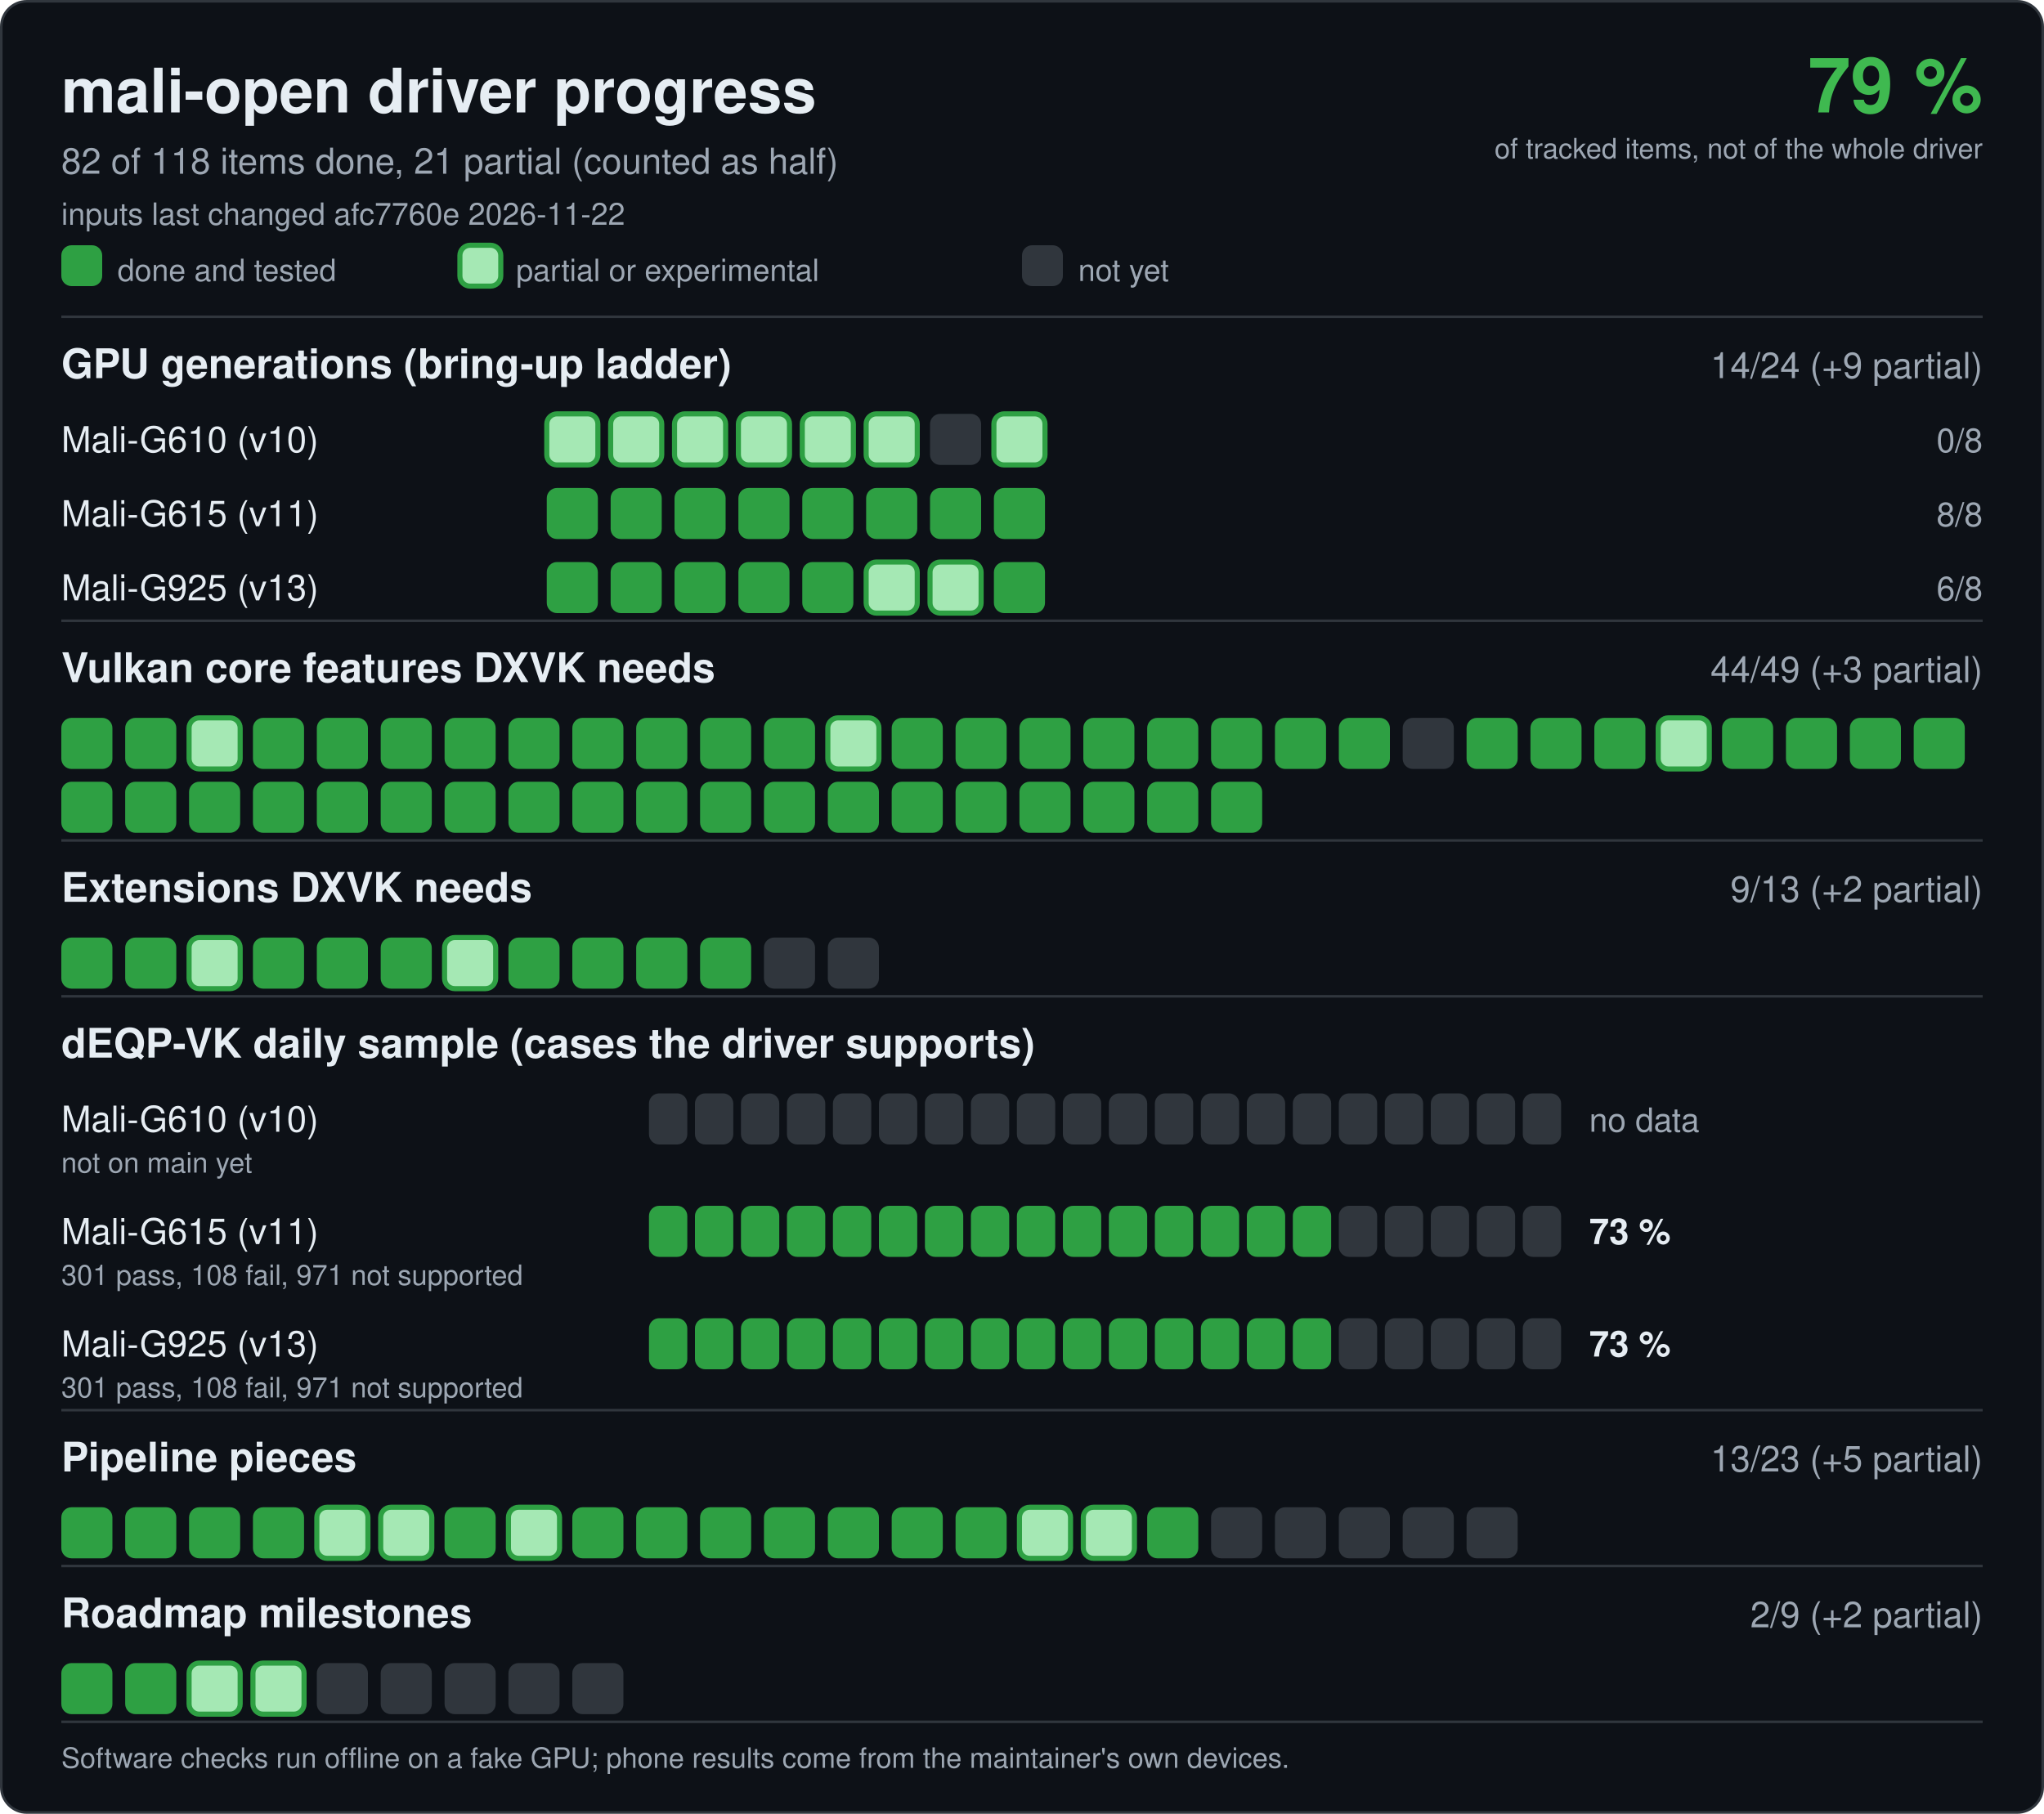
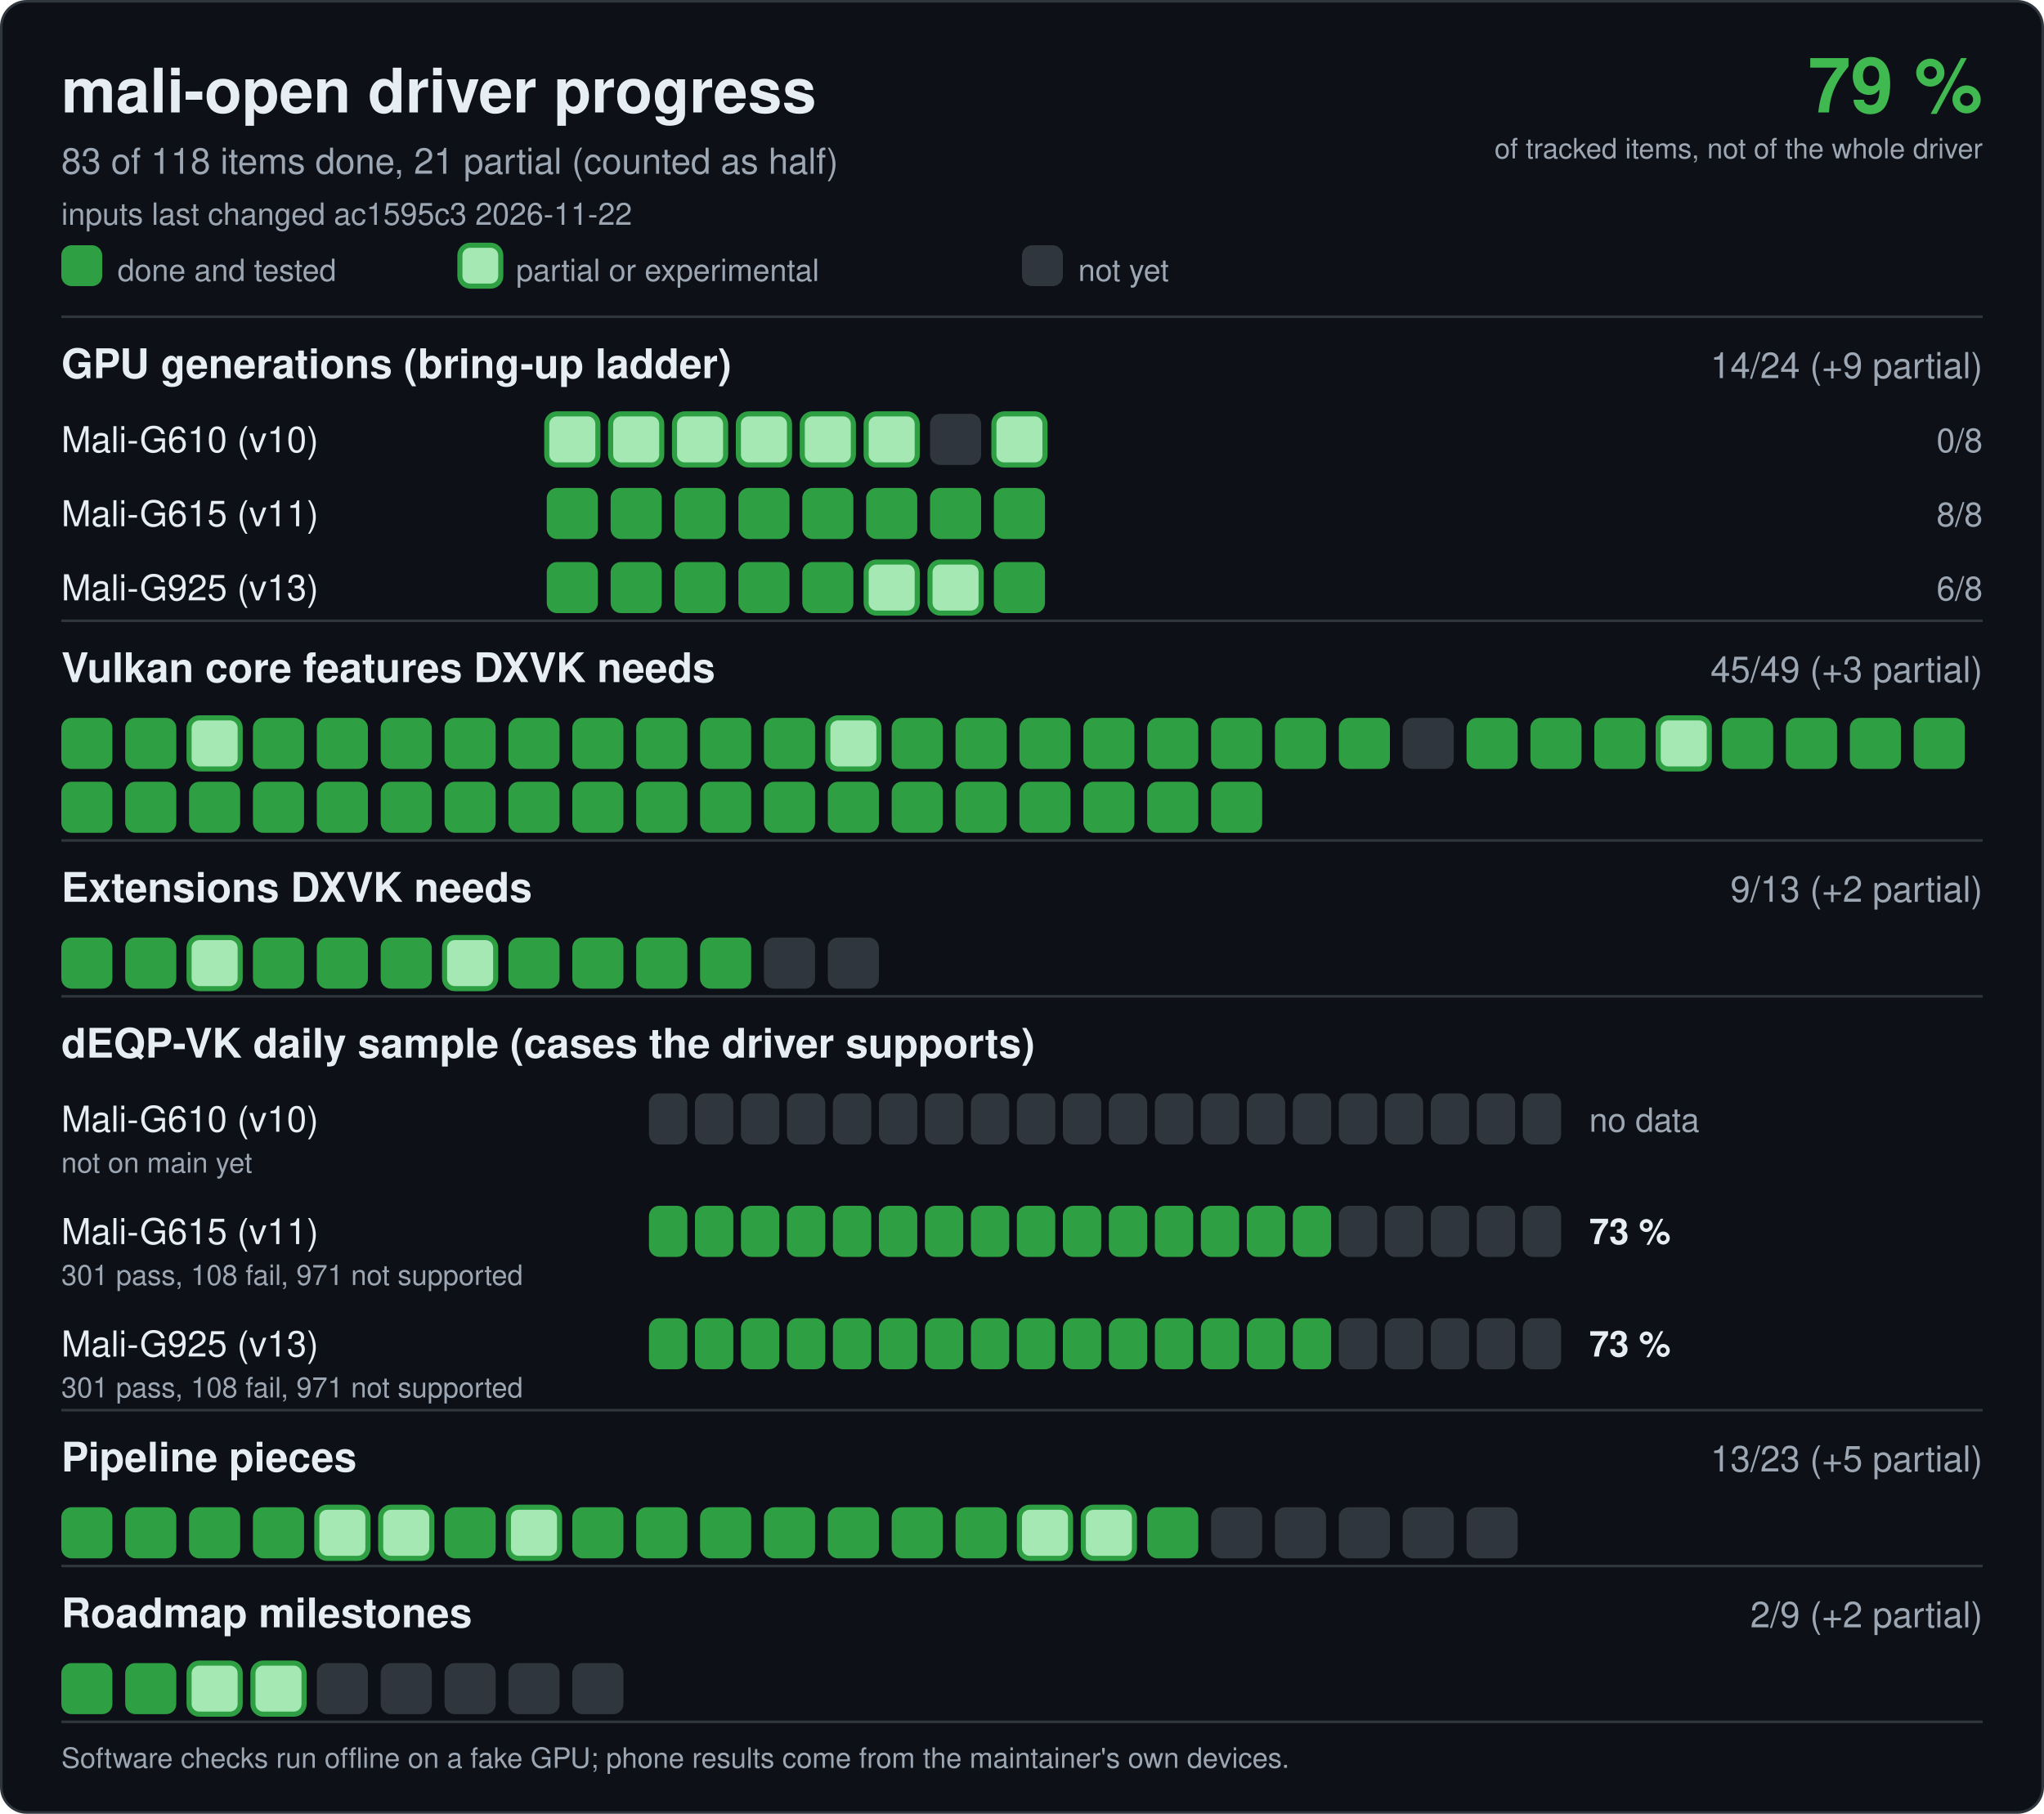
<svg xmlns="http://www.w3.org/2000/svg" width="800" height="710" viewBox="0 0 800 710" font-family="-apple-system,BlinkMacSystemFont,'Segoe UI',Helvetica,Arial,sans-serif" role="img" aria-labelledby="t d">
  <rect x="0.5" y="0.5" width="799" height="709" rx="10" fill="#0d1117" stroke="#30363d" />
  <text x="24" y="44" font-size="24" fill="#e6edf3" font-weight="bold" text-anchor="start">mali-open driver progress</text>
  <text x="776" y="44" font-size="30" fill="#3fb950" font-weight="bold" text-anchor="end">79 %</text>
  <text x="776" y="62" font-size="11" fill="#9da7b3" font-weight="normal" text-anchor="end">of tracked items, not of the whole driver</text>
-   <text x="24" y="68" font-size="14" fill="#9da7b3" font-weight="normal" text-anchor="start">82 of 118 items done, 21 partial (counted as half)</text>
-   <text x="24" y="88" font-size="12" fill="#9da7b3">inputs last changed afc7760e 2026-11-22</text>
+   <text x="24" y="68" font-size="14" fill="#9da7b3" font-weight="normal" text-anchor="start">83 of 118 items done, 21 partial (counted as half)</text>
+   <text x="24" y="88" font-size="12" fill="#9da7b3">inputs last changed ac1595c3 2026-11-22</text>
  <rect x="24" y="96" width="16" height="16" rx="4" fill="#2ea043" />
  <text x="46" y="110" font-size="12" fill="#9da7b3" font-weight="normal" text-anchor="start">done and tested</text>
  <rect x="180" y="96" width="16" height="16" rx="4" fill="#a5e8b4" stroke="#2ea043" stroke-width="2" />
  <text x="202" y="110" font-size="12" fill="#9da7b3" font-weight="normal" text-anchor="start">partial or experimental</text>
  <rect x="400" y="96" width="16" height="16" rx="4" fill="#30363d" />
  <text x="422" y="110" font-size="12" fill="#9da7b3" font-weight="normal" text-anchor="start">not yet</text>
  <line x1="24" y1="124" x2="776" y2="124" stroke="#30363d" />
  <text x="24" y="148" font-size="16" fill="#e6edf3" font-weight="bold" text-anchor="start">GPU generations (bring-up ladder)</text>
  <text x="776" y="148" font-size="14" fill="#9da7b3" font-weight="normal" text-anchor="end">14/24 (+9 partial)</text>
  <text x="24" y="177" font-size="14" fill="#e6edf3" font-weight="normal" text-anchor="start">Mali-G610 (v10)</text>
  <rect x="214" y="162" width="20" height="20" rx="4" fill="#a5e8b4" stroke="#2ea043" stroke-width="2" />
  <rect x="239" y="162" width="20" height="20" rx="4" fill="#a5e8b4" stroke="#2ea043" stroke-width="2" />
  <rect x="264" y="162" width="20" height="20" rx="4" fill="#a5e8b4" stroke="#2ea043" stroke-width="2" />
  <rect x="289" y="162" width="20" height="20" rx="4" fill="#a5e8b4" stroke="#2ea043" stroke-width="2" />
  <rect x="314" y="162" width="20" height="20" rx="4" fill="#a5e8b4" stroke="#2ea043" stroke-width="2" />
  <rect x="339" y="162" width="20" height="20" rx="4" fill="#a5e8b4" stroke="#2ea043" stroke-width="2" />
  <rect x="364" y="162" width="20" height="20" rx="4" fill="#30363d" />
  <rect x="389" y="162" width="20" height="20" rx="4" fill="#a5e8b4" stroke="#2ea043" stroke-width="2" />
  <text x="776" y="177" font-size="13" fill="#9da7b3" font-weight="normal" text-anchor="end">0/8</text>
  <text x="24" y="206" font-size="14" fill="#e6edf3" font-weight="normal" text-anchor="start">Mali-G615 (v11)</text>
  <rect x="214" y="191" width="20" height="20" rx="4" fill="#2ea043" />
  <rect x="239" y="191" width="20" height="20" rx="4" fill="#2ea043" />
  <rect x="264" y="191" width="20" height="20" rx="4" fill="#2ea043" />
  <rect x="289" y="191" width="20" height="20" rx="4" fill="#2ea043" />
  <rect x="314" y="191" width="20" height="20" rx="4" fill="#2ea043" />
  <rect x="339" y="191" width="20" height="20" rx="4" fill="#2ea043" />
  <rect x="364" y="191" width="20" height="20" rx="4" fill="#2ea043" />
  <rect x="389" y="191" width="20" height="20" rx="4" fill="#2ea043" />
  <text x="776" y="206" font-size="13" fill="#9da7b3" font-weight="normal" text-anchor="end">8/8</text>
  <text x="24" y="235" font-size="14" fill="#e6edf3" font-weight="normal" text-anchor="start">Mali-G925 (v13)</text>
  <rect x="214" y="220" width="20" height="20" rx="4" fill="#2ea043" />
  <rect x="239" y="220" width="20" height="20" rx="4" fill="#2ea043" />
  <rect x="264" y="220" width="20" height="20" rx="4" fill="#2ea043" />
  <rect x="289" y="220" width="20" height="20" rx="4" fill="#2ea043" />
  <rect x="314" y="220" width="20" height="20" rx="4" fill="#2ea043" />
  <rect x="339" y="220" width="20" height="20" rx="4" fill="#a5e8b4" stroke="#2ea043" stroke-width="2" />
  <rect x="364" y="220" width="20" height="20" rx="4" fill="#a5e8b4" stroke="#2ea043" stroke-width="2" />
  <rect x="389" y="220" width="20" height="20" rx="4" fill="#2ea043" />
  <text x="776" y="235" font-size="13" fill="#9da7b3" font-weight="normal" text-anchor="end">6/8</text>
  <line x1="24" y1="243" x2="776" y2="243" stroke="#30363d" />
  <text x="24" y="267" font-size="16" fill="#e6edf3" font-weight="bold" text-anchor="start">Vulkan core features DXVK needs</text>
-   <text x="776" y="267" font-size="14" fill="#9da7b3" font-weight="normal" text-anchor="end">44/49 (+3 partial)</text>
+   <text x="776" y="267" font-size="14" fill="#9da7b3" font-weight="normal" text-anchor="end">45/49 (+3 partial)</text>
  <rect x="24" y="281" width="20" height="20" rx="4" fill="#2ea043" />
  <rect x="49" y="281" width="20" height="20" rx="4" fill="#2ea043" />
  <rect x="74" y="281" width="20" height="20" rx="4" fill="#a5e8b4" stroke="#2ea043" stroke-width="2" />
  <rect x="99" y="281" width="20" height="20" rx="4" fill="#2ea043" />
  <rect x="124" y="281" width="20" height="20" rx="4" fill="#2ea043" />
  <rect x="149" y="281" width="20" height="20" rx="4" fill="#2ea043" />
  <rect x="174" y="281" width="20" height="20" rx="4" fill="#2ea043" />
  <rect x="199" y="281" width="20" height="20" rx="4" fill="#2ea043" />
  <rect x="224" y="281" width="20" height="20" rx="4" fill="#2ea043" />
  <rect x="249" y="281" width="20" height="20" rx="4" fill="#2ea043" />
  <rect x="274" y="281" width="20" height="20" rx="4" fill="#2ea043" />
  <rect x="299" y="281" width="20" height="20" rx="4" fill="#2ea043" />
  <rect x="324" y="281" width="20" height="20" rx="4" fill="#a5e8b4" stroke="#2ea043" stroke-width="2" />
  <rect x="349" y="281" width="20" height="20" rx="4" fill="#2ea043" />
  <rect x="374" y="281" width="20" height="20" rx="4" fill="#2ea043" />
  <rect x="399" y="281" width="20" height="20" rx="4" fill="#2ea043" />
  <rect x="424" y="281" width="20" height="20" rx="4" fill="#2ea043" />
  <rect x="449" y="281" width="20" height="20" rx="4" fill="#2ea043" />
  <rect x="474" y="281" width="20" height="20" rx="4" fill="#2ea043" />
  <rect x="499" y="281" width="20" height="20" rx="4" fill="#2ea043" />
  <rect x="524" y="281" width="20" height="20" rx="4" fill="#2ea043" />
  <rect x="549" y="281" width="20" height="20" rx="4" fill="#30363d" />
  <rect x="574" y="281" width="20" height="20" rx="4" fill="#2ea043" />
  <rect x="599" y="281" width="20" height="20" rx="4" fill="#2ea043" />
  <rect x="624" y="281" width="20" height="20" rx="4" fill="#2ea043" />
  <rect x="649" y="281" width="20" height="20" rx="4" fill="#a5e8b4" stroke="#2ea043" stroke-width="2" />
  <rect x="674" y="281" width="20" height="20" rx="4" fill="#2ea043" />
  <rect x="699" y="281" width="20" height="20" rx="4" fill="#2ea043" />
  <rect x="724" y="281" width="20" height="20" rx="4" fill="#2ea043" />
  <rect x="749" y="281" width="20" height="20" rx="4" fill="#2ea043" />
  <rect x="24" y="306" width="20" height="20" rx="4" fill="#2ea043" />
  <rect x="49" y="306" width="20" height="20" rx="4" fill="#2ea043" />
  <rect x="74" y="306" width="20" height="20" rx="4" fill="#2ea043" />
  <rect x="99" y="306" width="20" height="20" rx="4" fill="#2ea043" />
  <rect x="124" y="306" width="20" height="20" rx="4" fill="#2ea043" />
  <rect x="149" y="306" width="20" height="20" rx="4" fill="#2ea043" />
  <rect x="174" y="306" width="20" height="20" rx="4" fill="#2ea043" />
  <rect x="199" y="306" width="20" height="20" rx="4" fill="#2ea043" />
  <rect x="224" y="306" width="20" height="20" rx="4" fill="#2ea043" />
  <rect x="249" y="306" width="20" height="20" rx="4" fill="#2ea043" />
  <rect x="274" y="306" width="20" height="20" rx="4" fill="#2ea043" />
  <rect x="299" y="306" width="20" height="20" rx="4" fill="#2ea043" />
  <rect x="324" y="306" width="20" height="20" rx="4" fill="#2ea043" />
  <rect x="349" y="306" width="20" height="20" rx="4" fill="#2ea043" />
  <rect x="374" y="306" width="20" height="20" rx="4" fill="#2ea043" />
  <rect x="399" y="306" width="20" height="20" rx="4" fill="#2ea043" />
  <rect x="424" y="306" width="20" height="20" rx="4" fill="#2ea043" />
  <rect x="449" y="306" width="20" height="20" rx="4" fill="#2ea043" />
  <rect x="474" y="306" width="20" height="20" rx="4" fill="#2ea043" />
  <line x1="24" y1="329" x2="776" y2="329" stroke="#30363d" />
  <text x="24" y="353" font-size="16" fill="#e6edf3" font-weight="bold" text-anchor="start">Extensions DXVK needs</text>
  <text x="776" y="353" font-size="14" fill="#9da7b3" font-weight="normal" text-anchor="end">9/13 (+2 partial)</text>
  <rect x="24" y="367" width="20" height="20" rx="4" fill="#2ea043" />
  <rect x="49" y="367" width="20" height="20" rx="4" fill="#2ea043" />
  <rect x="74" y="367" width="20" height="20" rx="4" fill="#a5e8b4" stroke="#2ea043" stroke-width="2" />
  <rect x="99" y="367" width="20" height="20" rx="4" fill="#2ea043" />
  <rect x="124" y="367" width="20" height="20" rx="4" fill="#2ea043" />
  <rect x="149" y="367" width="20" height="20" rx="4" fill="#2ea043" />
  <rect x="174" y="367" width="20" height="20" rx="4" fill="#a5e8b4" stroke="#2ea043" stroke-width="2" />
  <rect x="199" y="367" width="20" height="20" rx="4" fill="#2ea043" />
  <rect x="224" y="367" width="20" height="20" rx="4" fill="#2ea043" />
  <rect x="249" y="367" width="20" height="20" rx="4" fill="#2ea043" />
  <rect x="274" y="367" width="20" height="20" rx="4" fill="#2ea043" />
  <rect x="299" y="367" width="20" height="20" rx="4" fill="#30363d" />
  <rect x="324" y="367" width="20" height="20" rx="4" fill="#30363d" />
  <line x1="24" y1="390" x2="776" y2="390" stroke="#30363d" />
  <text x="24" y="414" font-size="16" fill="#e6edf3" font-weight="bold" text-anchor="start">dEQP-VK daily sample (cases the driver supports)</text>
  <text x="24" y="443" font-size="14" fill="#e6edf3" font-weight="normal" text-anchor="start">Mali-G610 (v10)</text>
  <rect x="254" y="428" width="15" height="20" rx="4" fill="#30363d" />
  <rect x="272" y="428" width="15" height="20" rx="4" fill="#30363d" />
  <rect x="290" y="428" width="15" height="20" rx="4" fill="#30363d" />
  <rect x="308" y="428" width="15" height="20" rx="4" fill="#30363d" />
  <rect x="326" y="428" width="15" height="20" rx="4" fill="#30363d" />
  <rect x="344" y="428" width="15" height="20" rx="4" fill="#30363d" />
  <rect x="362" y="428" width="15" height="20" rx="4" fill="#30363d" />
  <rect x="380" y="428" width="15" height="20" rx="4" fill="#30363d" />
  <rect x="398" y="428" width="15" height="20" rx="4" fill="#30363d" />
  <rect x="416" y="428" width="15" height="20" rx="4" fill="#30363d" />
  <rect x="434" y="428" width="15" height="20" rx="4" fill="#30363d" />
  <rect x="452" y="428" width="15" height="20" rx="4" fill="#30363d" />
  <rect x="470" y="428" width="15" height="20" rx="4" fill="#30363d" />
  <rect x="488" y="428" width="15" height="20" rx="4" fill="#30363d" />
  <rect x="506" y="428" width="15" height="20" rx="4" fill="#30363d" />
  <rect x="524" y="428" width="15" height="20" rx="4" fill="#30363d" />
  <rect x="542" y="428" width="15" height="20" rx="4" fill="#30363d" />
  <rect x="560" y="428" width="15" height="20" rx="4" fill="#30363d" />
  <rect x="578" y="428" width="15" height="20" rx="4" fill="#30363d" />
  <rect x="596" y="428" width="15" height="20" rx="4" fill="#30363d" />
  <text x="622" y="443" font-size="13" fill="#9da7b3" font-weight="normal" text-anchor="start">no data</text>
  <text x="24" y="459" font-size="11" fill="#9da7b3" font-weight="normal" text-anchor="start">not on main yet</text>
  <text x="24" y="487" font-size="14" fill="#e6edf3" font-weight="normal" text-anchor="start">Mali-G615 (v11)</text>
  <rect x="254" y="472" width="15" height="20" rx="4" fill="#2ea043" />
  <rect x="272" y="472" width="15" height="20" rx="4" fill="#2ea043" />
  <rect x="290" y="472" width="15" height="20" rx="4" fill="#2ea043" />
  <rect x="308" y="472" width="15" height="20" rx="4" fill="#2ea043" />
  <rect x="326" y="472" width="15" height="20" rx="4" fill="#2ea043" />
  <rect x="344" y="472" width="15" height="20" rx="4" fill="#2ea043" />
  <rect x="362" y="472" width="15" height="20" rx="4" fill="#2ea043" />
  <rect x="380" y="472" width="15" height="20" rx="4" fill="#2ea043" />
  <rect x="398" y="472" width="15" height="20" rx="4" fill="#2ea043" />
  <rect x="416" y="472" width="15" height="20" rx="4" fill="#2ea043" />
  <rect x="434" y="472" width="15" height="20" rx="4" fill="#2ea043" />
  <rect x="452" y="472" width="15" height="20" rx="4" fill="#2ea043" />
  <rect x="470" y="472" width="15" height="20" rx="4" fill="#2ea043" />
  <rect x="488" y="472" width="15" height="20" rx="4" fill="#2ea043" />
  <rect x="506" y="472" width="15" height="20" rx="4" fill="#2ea043" />
  <rect x="524" y="472" width="15" height="20" rx="4" fill="#30363d" />
  <rect x="542" y="472" width="15" height="20" rx="4" fill="#30363d" />
  <rect x="560" y="472" width="15" height="20" rx="4" fill="#30363d" />
  <rect x="578" y="472" width="15" height="20" rx="4" fill="#30363d" />
  <rect x="596" y="472" width="15" height="20" rx="4" fill="#30363d" />
  <text x="622" y="487" font-size="14" fill="#e6edf3" font-weight="bold" text-anchor="start">73 %</text>
  <text x="24" y="503" font-size="11" fill="#9da7b3" font-weight="normal" text-anchor="start">301 pass, 108 fail, 971 not supported</text>
  <text x="24" y="531" font-size="14" fill="#e6edf3" font-weight="normal" text-anchor="start">Mali-G925 (v13)</text>
  <rect x="254" y="516" width="15" height="20" rx="4" fill="#2ea043" />
  <rect x="272" y="516" width="15" height="20" rx="4" fill="#2ea043" />
  <rect x="290" y="516" width="15" height="20" rx="4" fill="#2ea043" />
  <rect x="308" y="516" width="15" height="20" rx="4" fill="#2ea043" />
  <rect x="326" y="516" width="15" height="20" rx="4" fill="#2ea043" />
  <rect x="344" y="516" width="15" height="20" rx="4" fill="#2ea043" />
  <rect x="362" y="516" width="15" height="20" rx="4" fill="#2ea043" />
  <rect x="380" y="516" width="15" height="20" rx="4" fill="#2ea043" />
  <rect x="398" y="516" width="15" height="20" rx="4" fill="#2ea043" />
  <rect x="416" y="516" width="15" height="20" rx="4" fill="#2ea043" />
  <rect x="434" y="516" width="15" height="20" rx="4" fill="#2ea043" />
  <rect x="452" y="516" width="15" height="20" rx="4" fill="#2ea043" />
  <rect x="470" y="516" width="15" height="20" rx="4" fill="#2ea043" />
  <rect x="488" y="516" width="15" height="20" rx="4" fill="#2ea043" />
  <rect x="506" y="516" width="15" height="20" rx="4" fill="#2ea043" />
  <rect x="524" y="516" width="15" height="20" rx="4" fill="#30363d" />
  <rect x="542" y="516" width="15" height="20" rx="4" fill="#30363d" />
  <rect x="560" y="516" width="15" height="20" rx="4" fill="#30363d" />
  <rect x="578" y="516" width="15" height="20" rx="4" fill="#30363d" />
  <rect x="596" y="516" width="15" height="20" rx="4" fill="#30363d" />
  <text x="622" y="531" font-size="14" fill="#e6edf3" font-weight="bold" text-anchor="start">73 %</text>
  <text x="24" y="547" font-size="11" fill="#9da7b3" font-weight="normal" text-anchor="start">301 pass, 108 fail, 971 not supported</text>
  <line x1="24" y1="552" x2="776" y2="552" stroke="#30363d" />
  <text x="24" y="576" font-size="16" fill="#e6edf3" font-weight="bold" text-anchor="start">Pipeline pieces</text>
  <text x="776" y="576" font-size="14" fill="#9da7b3" font-weight="normal" text-anchor="end">13/23 (+5 partial)</text>
  <rect x="24" y="590" width="20" height="20" rx="4" fill="#2ea043" />
  <rect x="49" y="590" width="20" height="20" rx="4" fill="#2ea043" />
  <rect x="74" y="590" width="20" height="20" rx="4" fill="#2ea043" />
  <rect x="99" y="590" width="20" height="20" rx="4" fill="#2ea043" />
  <rect x="124" y="590" width="20" height="20" rx="4" fill="#a5e8b4" stroke="#2ea043" stroke-width="2" />
  <rect x="149" y="590" width="20" height="20" rx="4" fill="#a5e8b4" stroke="#2ea043" stroke-width="2" />
  <rect x="174" y="590" width="20" height="20" rx="4" fill="#2ea043" />
  <rect x="199" y="590" width="20" height="20" rx="4" fill="#a5e8b4" stroke="#2ea043" stroke-width="2" />
  <rect x="224" y="590" width="20" height="20" rx="4" fill="#2ea043" />
  <rect x="249" y="590" width="20" height="20" rx="4" fill="#2ea043" />
  <rect x="274" y="590" width="20" height="20" rx="4" fill="#2ea043" />
  <rect x="299" y="590" width="20" height="20" rx="4" fill="#2ea043" />
  <rect x="324" y="590" width="20" height="20" rx="4" fill="#2ea043" />
  <rect x="349" y="590" width="20" height="20" rx="4" fill="#2ea043" />
  <rect x="374" y="590" width="20" height="20" rx="4" fill="#2ea043" />
  <rect x="399" y="590" width="20" height="20" rx="4" fill="#a5e8b4" stroke="#2ea043" stroke-width="2" />
  <rect x="424" y="590" width="20" height="20" rx="4" fill="#a5e8b4" stroke="#2ea043" stroke-width="2" />
  <rect x="449" y="590" width="20" height="20" rx="4" fill="#2ea043" />
  <rect x="474" y="590" width="20" height="20" rx="4" fill="#30363d" />
  <rect x="499" y="590" width="20" height="20" rx="4" fill="#30363d" />
  <rect x="524" y="590" width="20" height="20" rx="4" fill="#30363d" />
  <rect x="549" y="590" width="20" height="20" rx="4" fill="#30363d" />
  <rect x="574" y="590" width="20" height="20" rx="4" fill="#30363d" />
  <line x1="24" y1="613" x2="776" y2="613" stroke="#30363d" />
  <text x="24" y="637" font-size="16" fill="#e6edf3" font-weight="bold" text-anchor="start">Roadmap milestones</text>
  <text x="776" y="637" font-size="14" fill="#9da7b3" font-weight="normal" text-anchor="end">2/9 (+2 partial)</text>
  <rect x="24" y="651" width="20" height="20" rx="4" fill="#2ea043" />
  <rect x="49" y="651" width="20" height="20" rx="4" fill="#2ea043" />
  <rect x="74" y="651" width="20" height="20" rx="4" fill="#a5e8b4" stroke="#2ea043" stroke-width="2" />
  <rect x="99" y="651" width="20" height="20" rx="4" fill="#a5e8b4" stroke="#2ea043" stroke-width="2" />
  <rect x="124" y="651" width="20" height="20" rx="4" fill="#30363d" />
  <rect x="149" y="651" width="20" height="20" rx="4" fill="#30363d" />
  <rect x="174" y="651" width="20" height="20" rx="4" fill="#30363d" />
  <rect x="199" y="651" width="20" height="20" rx="4" fill="#30363d" />
  <rect x="224" y="651" width="20" height="20" rx="4" fill="#30363d" />
  <line x1="24" y1="674" x2="776" y2="674" stroke="#30363d" />
  <text x="24" y="692" font-size="11" fill="#9da7b3" font-weight="normal" text-anchor="start">Software checks run offline on a fake GPU; phone results come from the maintainer's own devices.</text>
</svg>
